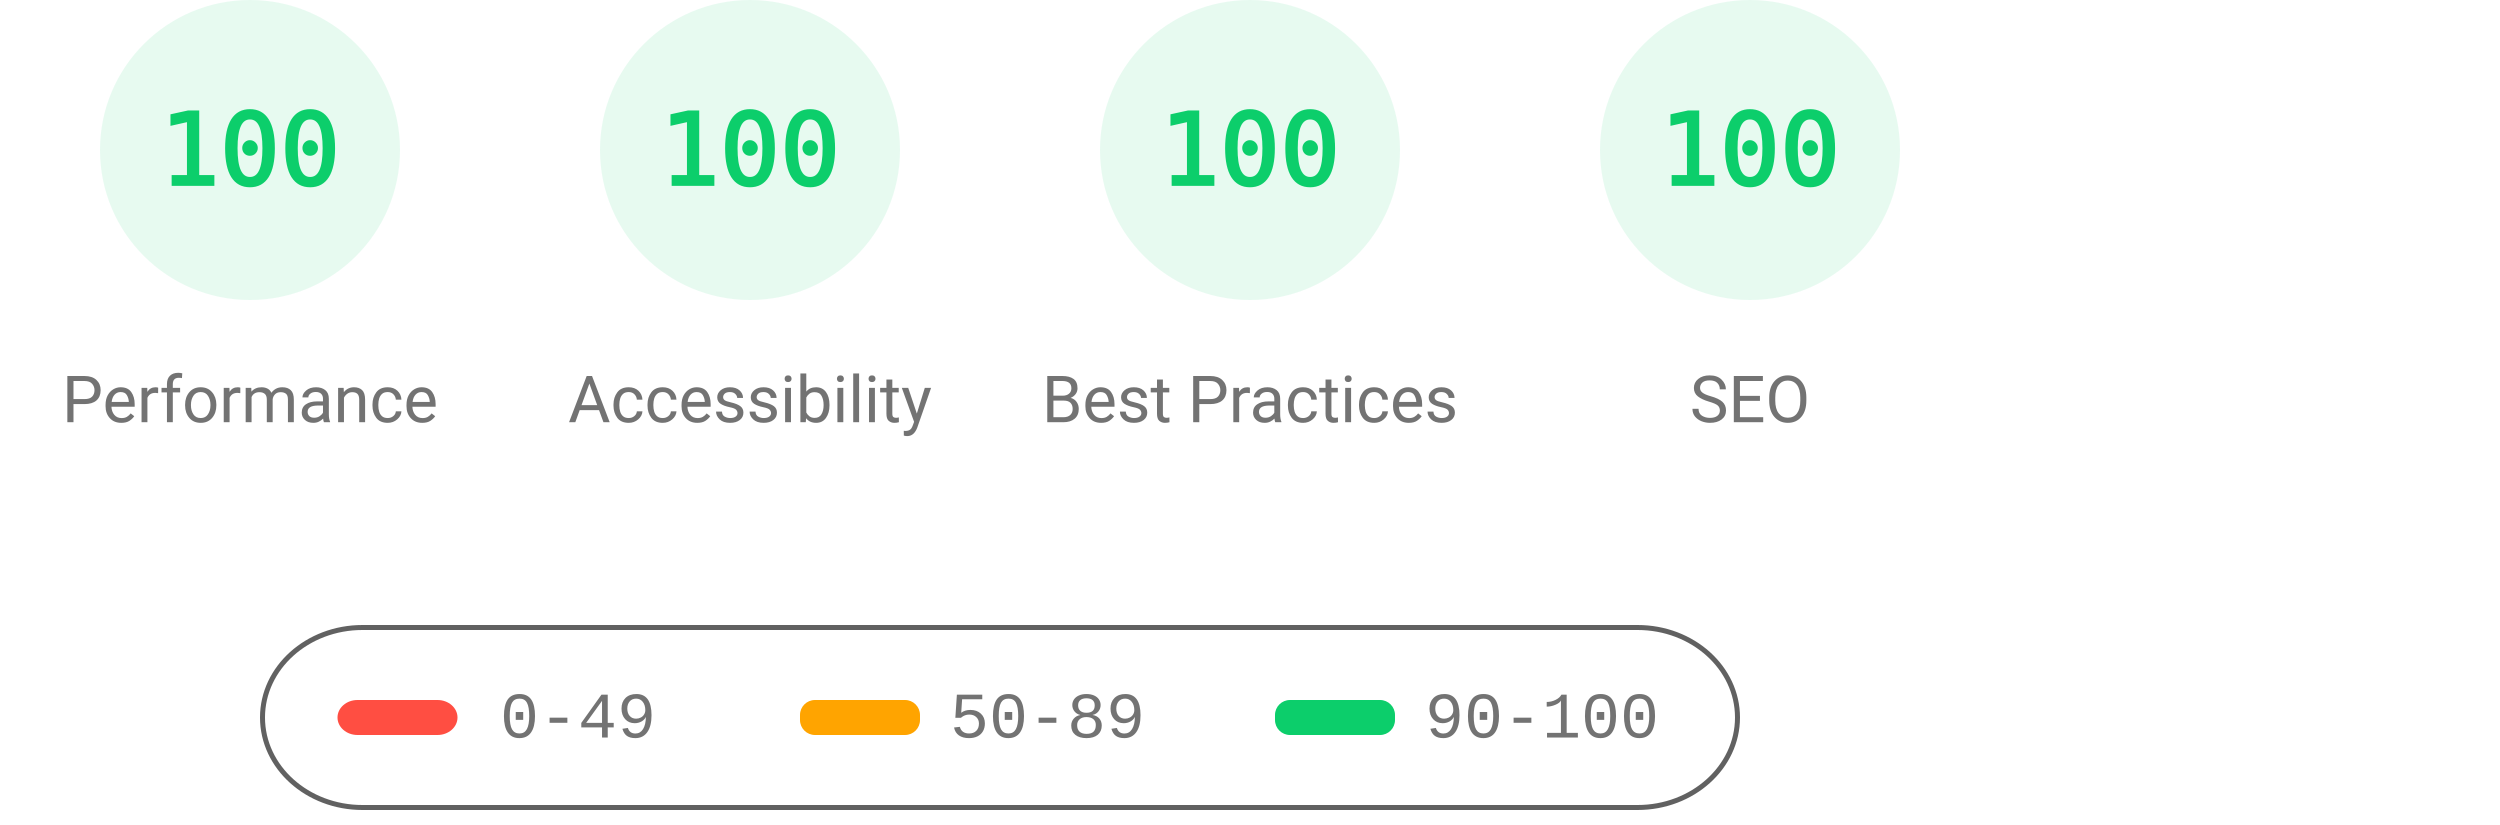
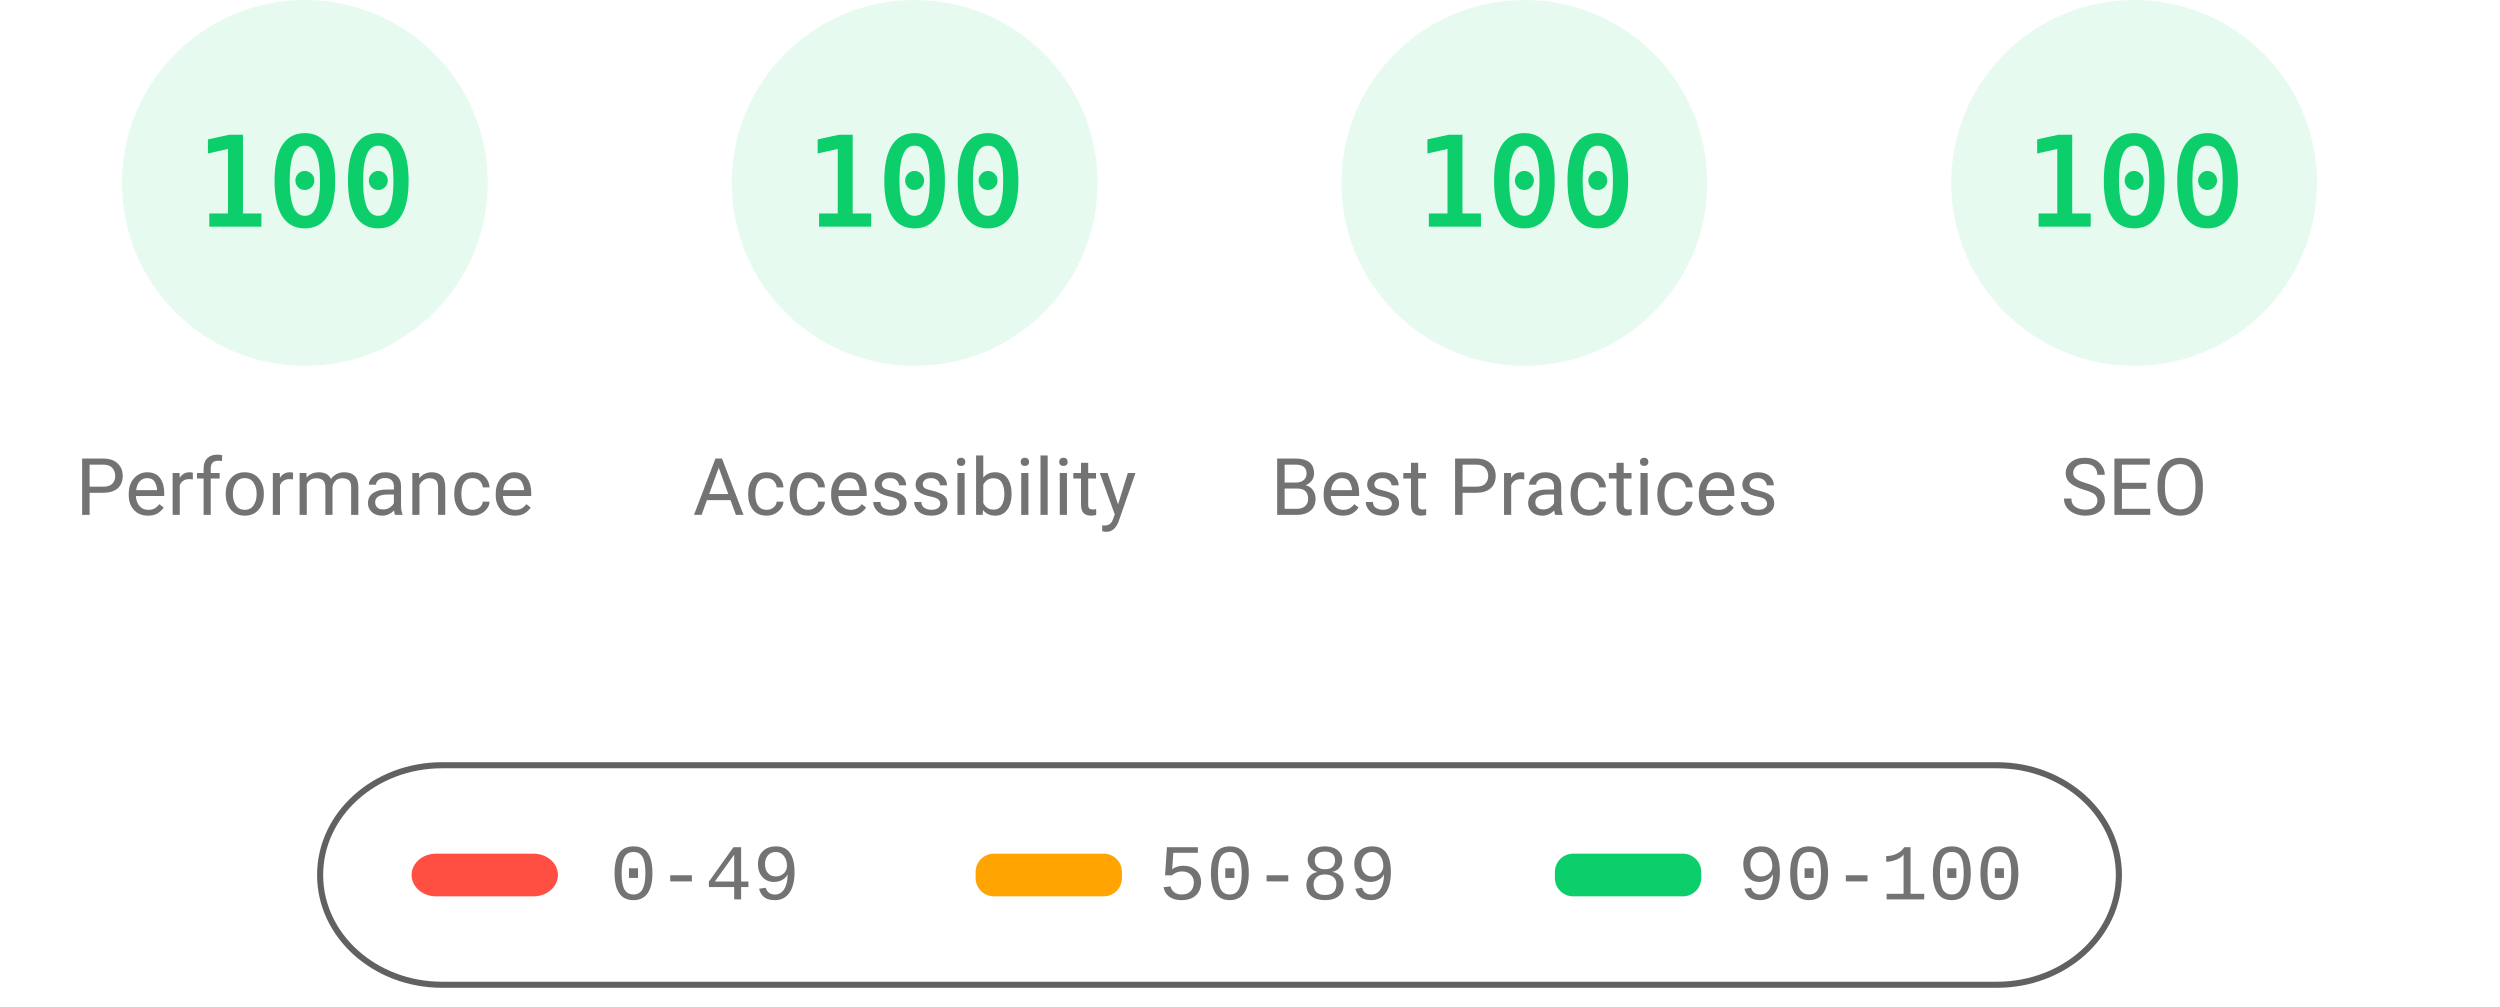
- <svg xmlns="http://www.w3.org/2000/svg" width="1000" height="330" fill="none">
+ <svg xmlns="http://www.w3.org/2000/svg" width="820" height="330" fill="none">
  <style> .gauge-base { opacity: 0.1; } .gauge-arc { fill: none; animation-delay: 250ms; stroke-linecap: round; transform: rotate(-90deg); transform-origin: 100px 60px; animation: load-gauge 1s ease forwards; } .guage-text { font-size: 40px; font-family: monospace; text-align: center; } .guage-green { color: #0cce6b; fill: #0cce6b; stroke: #0cce6b; } .guage-title { stroke: none; font-size: 26px; line-height: 26px; font-family: Roboto, Halvetica, Arial, sans-serif; color: #737373; fill: #737373; } .metric.guage-title { font-family: "Courier New", Courier, monospace; } @keyframes load-gauge { from { stroke-dasharray: 0 352.858; } } #svg_2 { stroke: #616161; } </style>
  <svg class="guage-div guage-perf guage-green" viewBox="0 0 200 200" width="200" height="200" y="0" x="0">
    <circle class="gauge-base" r="56" cx="100" cy="60" stroke-width="8" />
    <circle class="gauge-arc guage-arc-1" r="56" cx="100" cy="60" stroke-width="8" id="score-circle" stroke-dasharray="352.858" />
    <text class="guage-text" x="100px" y="60px" alignment-baseline="central" dominant-baseline="central" text-anchor="middle" id="score">100</text>
    <text class="guage-title" x="100px" y="160px" alignment-baseline="central" dominant-baseline="central" text-anchor="middle" id="category">Performance</text>
  </svg>
  <svg class="guage-div guage-perf guage-green" viewBox="0 0 200 200" width="200" height="200" y="0" x="200">
    <circle class="gauge-base" r="56" cx="100" cy="60" stroke-width="8" />
    <circle class="gauge-arc guage-arc-1" r="56" cx="100" cy="60" stroke-width="8" id="score-circle" stroke-dasharray="352.858" />
    <text class="guage-text" x="100px" y="60px" alignment-baseline="central" dominant-baseline="central" text-anchor="middle" id="score">100</text>
    <text class="guage-title" x="100px" y="160px" alignment-baseline="central" dominant-baseline="central" text-anchor="middle" id="category">Accessibility</text>
  </svg>
  <svg class="guage-div guage-perf guage-green" viewBox="0 0 200 200" width="200" height="200" y="0" x="400">
    <circle class="gauge-base" r="56" cx="100" cy="60" stroke-width="8" />
    <circle class="gauge-arc guage-arc-1" r="56" cx="100" cy="60" stroke-width="8" id="score-circle" stroke-dasharray="352.858" />
    <text class="guage-text" x="100px" y="60px" alignment-baseline="central" dominant-baseline="central" text-anchor="middle" id="score">100</text>
    <text class="guage-title" x="100px" y="160px" alignment-baseline="central" dominant-baseline="central" text-anchor="middle" id="category">Best Practices</text>
  </svg>
  <svg class="guage-div guage-perf guage-green" viewBox="0 0 200 200" width="200" height="200" y="0" x="600">
    <circle class="gauge-base" r="56" cx="100" cy="60" stroke-width="8" />
    <circle class="gauge-arc guage-arc-1" r="56" cx="100" cy="60" stroke-width="8" id="score-circle" stroke-dasharray="352.858" />
    <text class="guage-text" x="100px" y="60px" alignment-baseline="central" dominant-baseline="central" text-anchor="middle" id="score">100</text>
    <text class="guage-title" x="100px" y="160px" alignment-baseline="central" dominant-baseline="central" text-anchor="middle" id="category">SEO</text>
  </svg>
  <svg width="604" height="76" x="100" y="250" id="legend">
    <g>
      <rect fill="none" id="canvas_background" height="80" width="604" y="-1" x="-1" />
      <g display="none" overflow="visible" y="0" x="0" height="100%" width="100%" id="canvasGrid">
        <rect fill="url(#gridpattern)" stroke-width="0" y="0" x="0" height="100%" width="100%" />
      </g>
    </g>
    <g>
      <rect fill-opacity="0" stroke-width="2" rx="40" id="svg_2" height="72" width="590" y="1" x="5" fill="#000000" />
      <rect stroke="#000" rx="8" id="svg_3" height="14" width="48" y="30" x="35" stroke-opacity="null" stroke-width="0" fill="#ff4e42" />
      <rect stroke="#000" rx="6" id="svg_4" height="14" width="48" y="30" x="220" stroke-opacity="null" stroke-width="0" fill="#ffa400" />
      <rect stroke="#000" rx="6" id="svg_5" height="14" width="48" y="30" x="410" stroke-opacity="null" stroke-width="0" fill="#0cce6b" />
      <text class="metric guage-title" xml:space="preserve" text-anchor="start" font-size="26" id="svg_6" y="45" x="100" stroke-opacity="null" stroke-width="0" stroke="#000">0-49</text>
      <text class="metric guage-title" xml:space="preserve" text-anchor="start" font-size="26" id="svg_7" y="45" x="280" stroke-opacity="null" stroke-width="0" stroke="#000">50-89</text>
      <text class="metric guage-title" xml:space="preserve" text-anchor="start" font-size="26" id="svg_8" y="45" x="470" stroke-opacity="null" stroke-width="0" stroke="#000">90-100</text>
    </g>
  </svg>
</svg>
